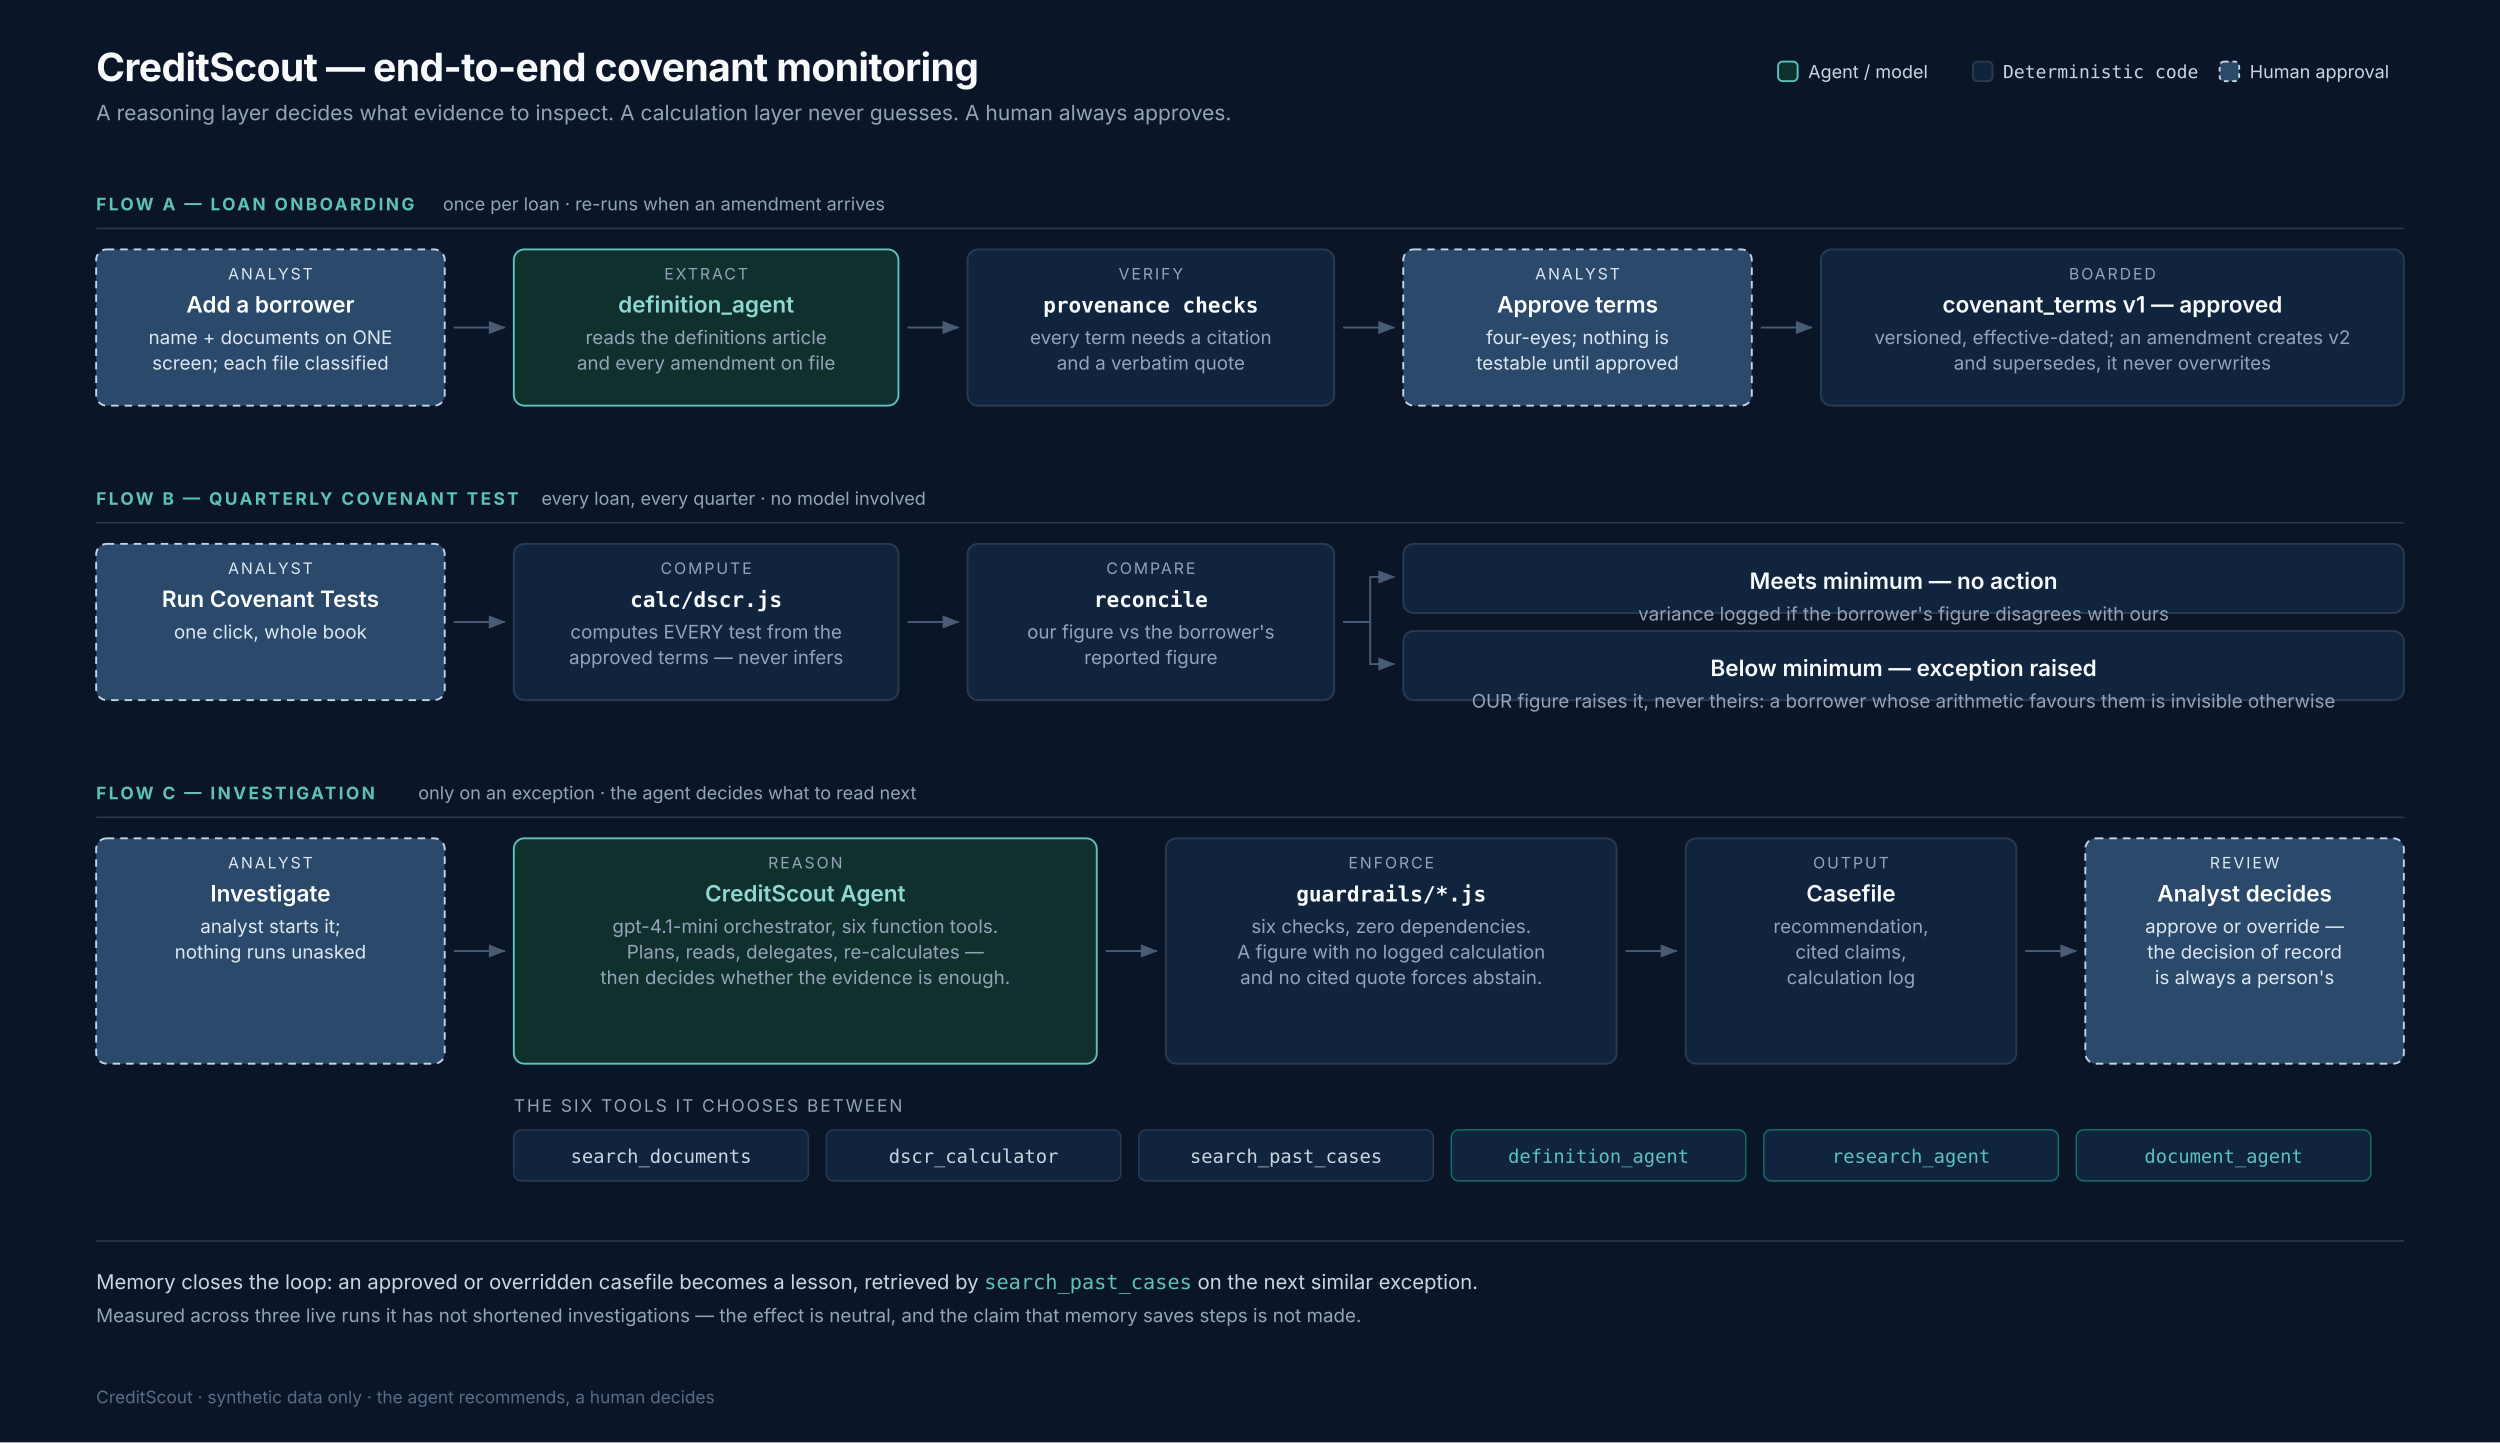
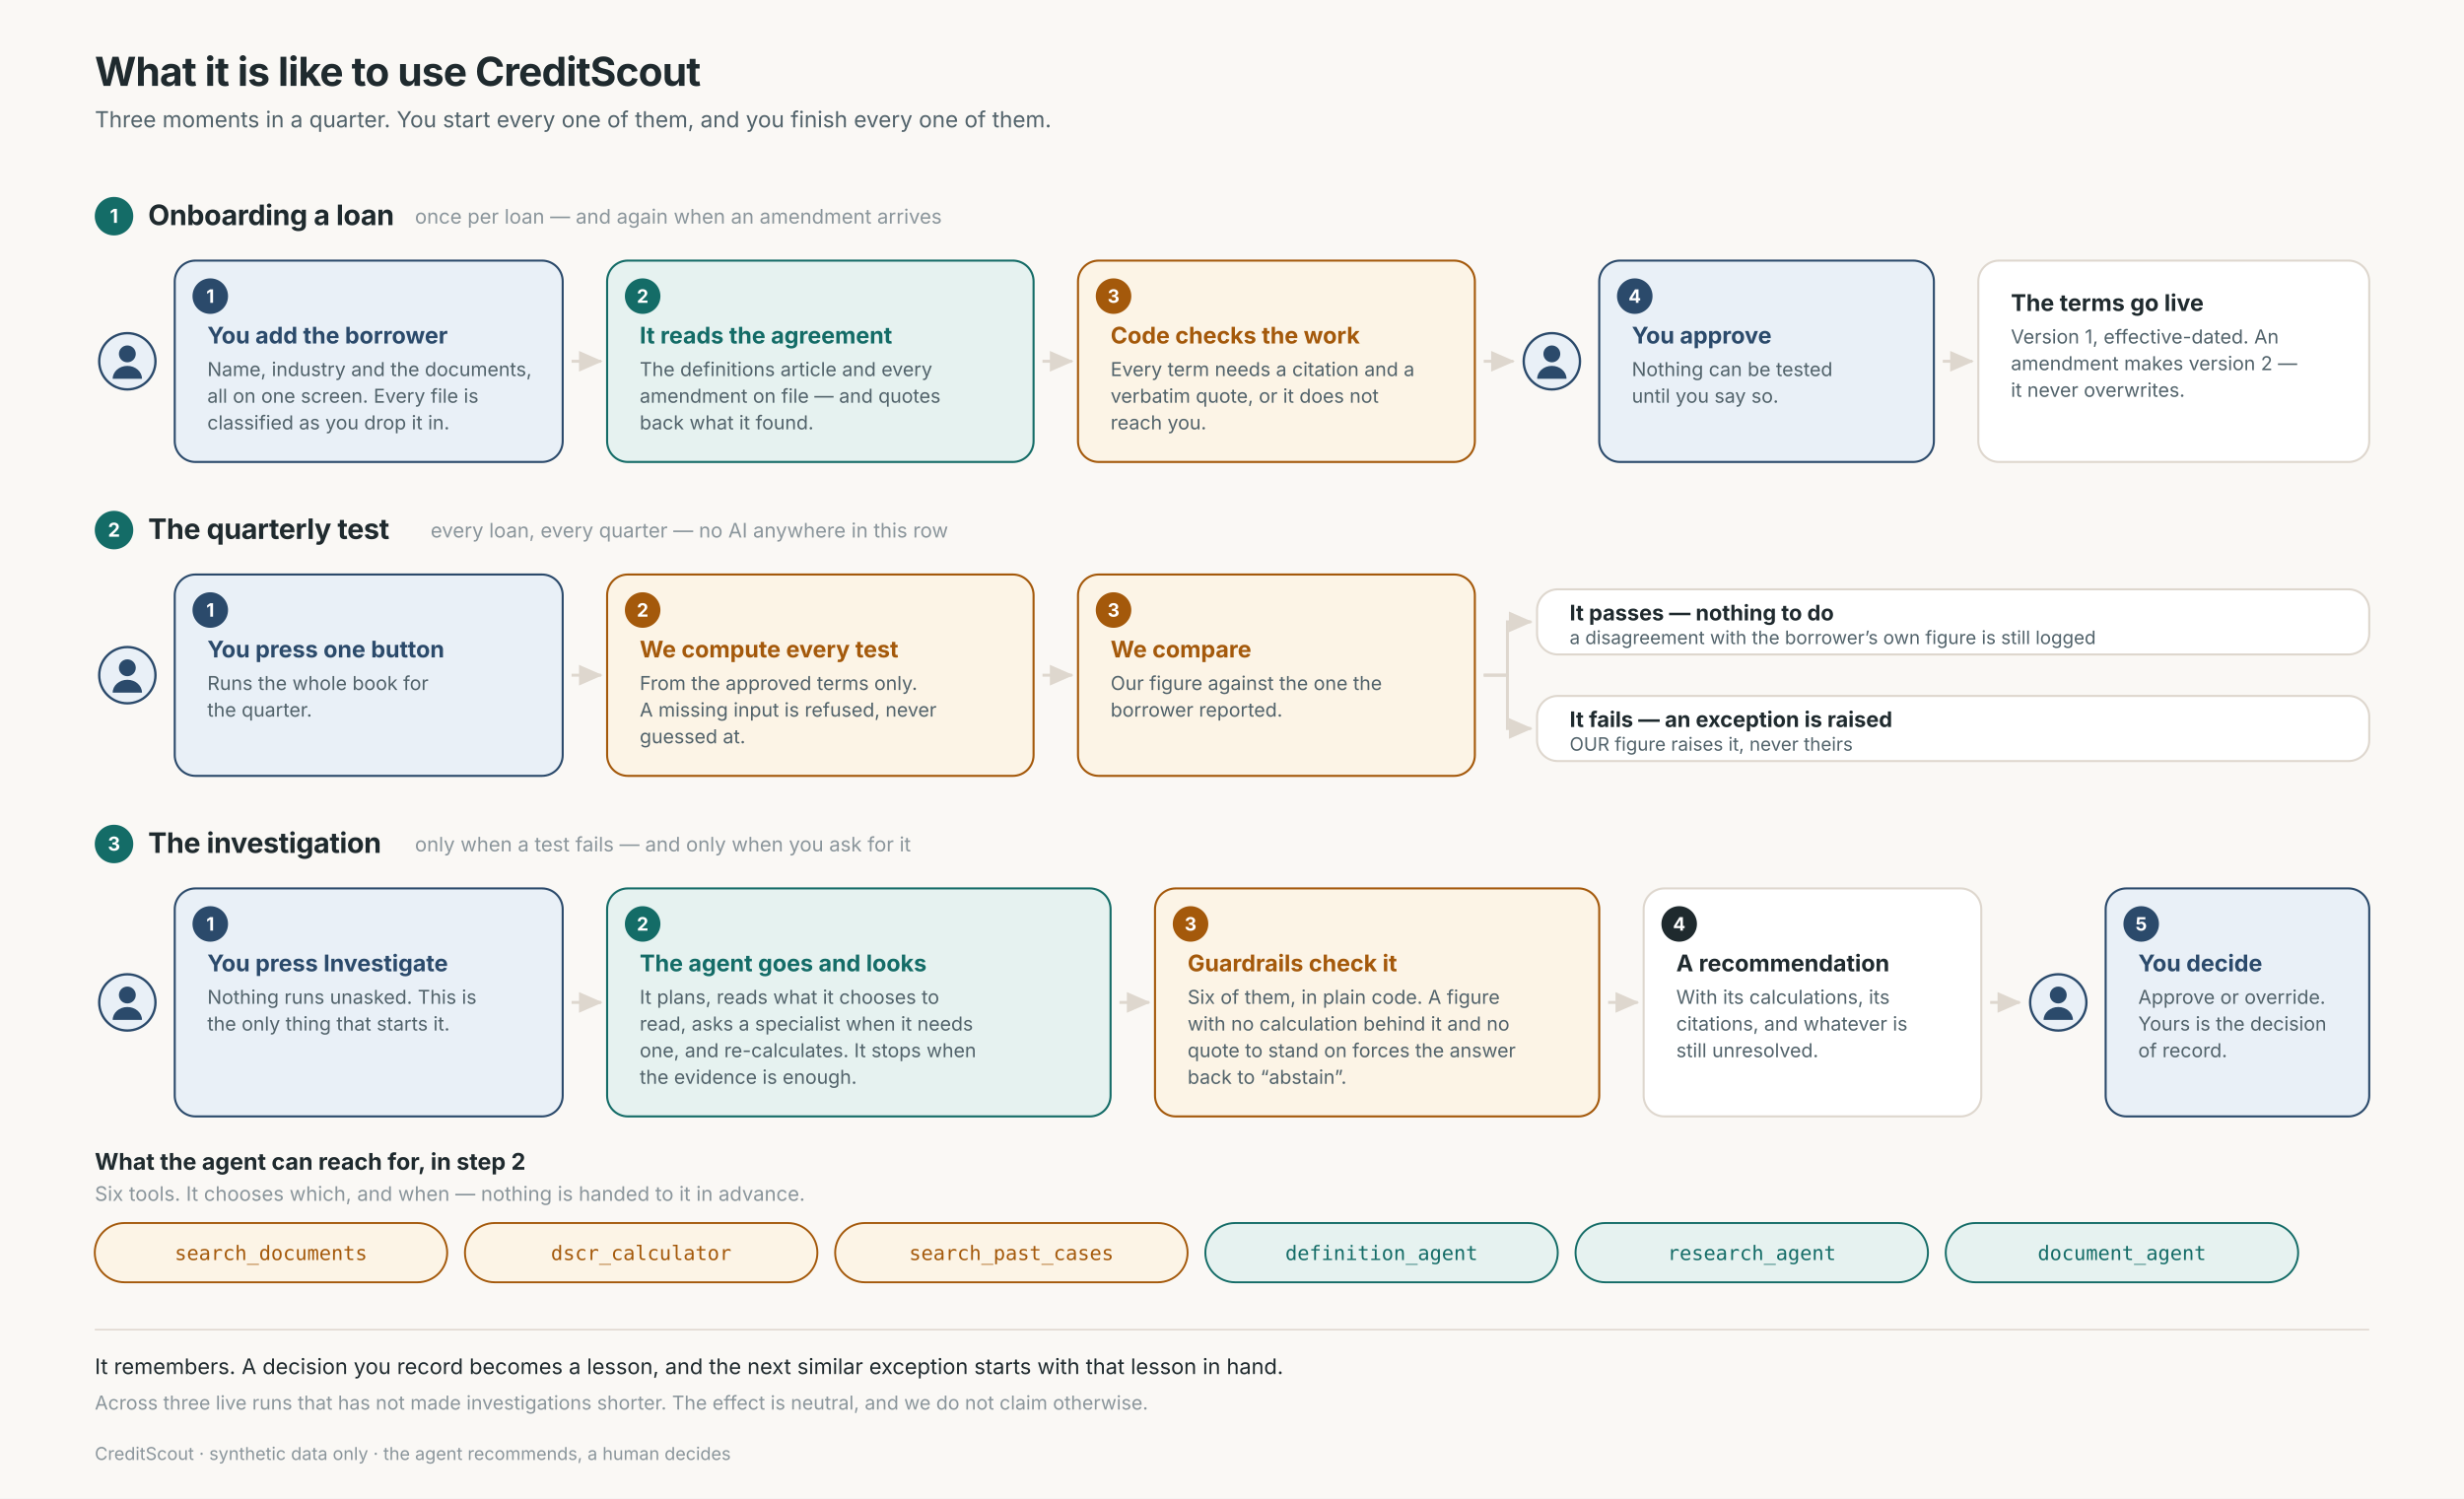
- <svg xmlns="http://www.w3.org/2000/svg" width="1664" height="960" viewBox="0 0 1664 960" font-family="Inter, -apple-system, Helvetica, Arial, sans-serif">
+ <svg xmlns="http://www.w3.org/2000/svg" width="1664" height="1012" viewBox="0 0 1664 1012" font-family="Inter, -apple-system, Helvetica, Arial, sans-serif">
  <defs>
-     <marker id="a" markerWidth="9" markerHeight="7" refX="8.5" refY="3.5" orient="auto">
-       <path d="M0,0 L9,3.5 L0,7 Z" fill="#4A5B76" />
+     <marker id="l" markerWidth="8" markerHeight="7" refX="7.5" refY="3.5" orient="auto">
+       <path d="M0,0 L8,3.5 L0,7 Z" fill="#DED7CE" />
    </marker>
  </defs>
-   <rect width="1664" height="960" fill="#0A1628" />
-   <text x="64" y="54" fill="#F8FAFC" font-size="26" font-weight="700" letter-spacing="-0.4">CreditScout — end-to-end covenant monitoring</text>
-   <text x="64" y="80" fill="#94A3B8" font-size="14">A reasoning layer decides what evidence to inspect. A calculation layer never guesses. A human always approves.</text>
-   <rect x="1477.4" y="41" width="13" height="13" rx="3" fill="#2B4A6B" stroke="#C3D5E8" stroke-dasharray="3 2.5" stroke-width="1.25" />
-   <text x="1497.4" y="52" fill="#CBD5E1" font-size="12" font-family="Inter, -apple-system, Helvetica, Arial, sans-serif">Human approval</text>
-   <rect x="1313.2" y="41" width="13" height="13" rx="3" fill="#11243D" stroke="#2A3A52" stroke-width="1.25" />
-   <text x="1333.2" y="52" fill="#CBD5E1" font-size="12" font-family="ui-monospace, SFMono-Regular, Menlo, monospace">Deterministic code</text>
-   <rect x="1183.5" y="41" width="13" height="13" rx="3" fill="#10302E" stroke="#5EC2BA" stroke-width="1.25" />
-   <text x="1203.5" y="52" fill="#CBD5E1" font-size="12" font-family="Inter, -apple-system, Helvetica, Arial, sans-serif">Agent / model</text>
-   <text x="64" y="140" fill="#5EC2BA" font-size="11.5" font-weight="700" letter-spacing="1.6">FLOW A — LOAN ONBOARDING</text>
-   <text x="294.8" y="140" fill="#94A3B8" font-size="12">once per loan · re-runs when an amendment arrives</text>
-   <line x1="64" y1="152" x2="1600" y2="152" stroke="#2A3A52" stroke-width="1" />
-   <rect x="64" y="166" width="232" height="104" rx="7" fill="#2B4A6B" stroke="#C3D5E8" stroke-width="1.25" stroke-dasharray="5 4" />
-   <text x="180.0" y="186" fill="#DCE7F2" font-size="10.5" letter-spacing="1.3" text-anchor="middle">ANALYST</text>
-   <text x="180.0" y="208" fill="#FFFFFF" font-size="15" font-weight="600" font-family="Inter, -apple-system, Helvetica, Arial, sans-serif" text-anchor="middle">Add a borrower</text>
-   <text x="180.0" y="229" fill="#DCE7F2" font-size="12.5" text-anchor="middle">name + documents on ONE</text>
-   <text x="180.0" y="246" fill="#DCE7F2" font-size="12.5" text-anchor="middle">screen; each file classified</text>
-   <line x1="302" y1="218.0" x2="336" y2="218.0" stroke="#4A5B76" stroke-width="1.25" marker-end="url(#a)" />
-   <rect x="342" y="166" width="256" height="104" rx="7" fill="#10302E" stroke="#5EC2BA" stroke-width="1.25" />
-   <text x="470.0" y="186" fill="#94A3B8" font-size="10.5" letter-spacing="1.3" text-anchor="middle">EXTRACT</text>
-   <text x="470.0" y="208" fill="#8FD8D1" font-size="15" font-weight="600" font-family="Inter, -apple-system, Helvetica, Arial, sans-serif" text-anchor="middle">definition_agent</text>
-   <text x="470.0" y="229" fill="#94A3B8" font-size="12.5" text-anchor="middle">reads the definitions article</text>
-   <text x="470.0" y="246" fill="#94A3B8" font-size="12.5" text-anchor="middle">and every amendment on file</text>
-   <line x1="604" y1="218.0" x2="638" y2="218.0" stroke="#4A5B76" stroke-width="1.25" marker-end="url(#a)" />
-   <rect x="644" y="166" width="244" height="104" rx="7" fill="#11243D" stroke="#2A3A52" stroke-width="1.25" />
-   <text x="766.0" y="186" fill="#94A3B8" font-size="10.5" letter-spacing="1.3" text-anchor="middle">VERIFY</text>
-   <text x="766.0" y="208" fill="#F8FAFC" font-size="14" font-weight="600" font-family="ui-monospace, SFMono-Regular, Menlo, monospace" text-anchor="middle">provenance checks</text>
-   <text x="766.0" y="229" fill="#94A3B8" font-size="12.5" text-anchor="middle">every term needs a citation</text>
-   <text x="766.0" y="246" fill="#94A3B8" font-size="12.5" text-anchor="middle">and a verbatim quote</text>
-   <line x1="894" y1="218.0" x2="928" y2="218.0" stroke="#4A5B76" stroke-width="1.25" marker-end="url(#a)" />
-   <rect x="934" y="166" width="232" height="104" rx="7" fill="#2B4A6B" stroke="#C3D5E8" stroke-width="1.25" stroke-dasharray="5 4" />
-   <text x="1050.0" y="186" fill="#DCE7F2" font-size="10.5" letter-spacing="1.3" text-anchor="middle">ANALYST</text>
-   <text x="1050.0" y="208" fill="#FFFFFF" font-size="15" font-weight="600" font-family="Inter, -apple-system, Helvetica, Arial, sans-serif" text-anchor="middle">Approve terms</text>
-   <text x="1050.0" y="229" fill="#DCE7F2" font-size="12.5" text-anchor="middle">four-eyes; nothing is</text>
-   <text x="1050.0" y="246" fill="#DCE7F2" font-size="12.5" text-anchor="middle">testable until approved</text>
-   <line x1="1172" y1="218.0" x2="1206" y2="218.0" stroke="#4A5B76" stroke-width="1.25" marker-end="url(#a)" />
-   <rect x="1212" y="166" width="388" height="104" rx="7" fill="#11243D" stroke="#2A3A52" stroke-width="1.25" />
-   <text x="1406.0" y="186" fill="#94A3B8" font-size="10.5" letter-spacing="1.3" text-anchor="middle">BOARDED</text>
-   <text x="1406.0" y="208" fill="#F8FAFC" font-size="15" font-weight="600" font-family="Inter, -apple-system, Helvetica, Arial, sans-serif" text-anchor="middle">covenant_terms v1 — approved</text>
-   <text x="1406.0" y="229" fill="#94A3B8" font-size="12.5" text-anchor="middle">versioned, effective-dated; an amendment creates v2</text>
-   <text x="1406.0" y="246" fill="#94A3B8" font-size="12.5" text-anchor="middle">and supersedes, it never overwrites</text>
-   <text x="64" y="336" fill="#5EC2BA" font-size="11.5" font-weight="700" letter-spacing="1.6">FLOW B — QUARTERLY COVENANT TEST</text>
-   <text x="360.4" y="336" fill="#94A3B8" font-size="12">every loan, every quarter · no model involved</text>
-   <line x1="64" y1="348" x2="1600" y2="348" stroke="#2A3A52" stroke-width="1" />
-   <rect x="64" y="362" width="232" height="104" rx="7" fill="#2B4A6B" stroke="#C3D5E8" stroke-width="1.25" stroke-dasharray="5 4" />
-   <text x="180.0" y="382" fill="#DCE7F2" font-size="10.5" letter-spacing="1.3" text-anchor="middle">ANALYST</text>
-   <text x="180.0" y="404" fill="#FFFFFF" font-size="15" font-weight="600" font-family="Inter, -apple-system, Helvetica, Arial, sans-serif" text-anchor="middle">Run Covenant Tests</text>
-   <text x="180.0" y="425" fill="#DCE7F2" font-size="12.5" text-anchor="middle">one click, whole book</text>
-   <line x1="302" y1="414.0" x2="336" y2="414.0" stroke="#4A5B76" stroke-width="1.25" marker-end="url(#a)" />
-   <rect x="342" y="362" width="256" height="104" rx="7" fill="#11243D" stroke="#2A3A52" stroke-width="1.25" />
-   <text x="470.0" y="382" fill="#94A3B8" font-size="10.5" letter-spacing="1.3" text-anchor="middle">COMPUTE</text>
-   <text x="470.0" y="404" fill="#F8FAFC" font-size="14" font-weight="600" font-family="ui-monospace, SFMono-Regular, Menlo, monospace" text-anchor="middle">calc/dscr.js</text>
-   <text x="470.0" y="425" fill="#94A3B8" font-size="12.5" text-anchor="middle">computes EVERY test from the</text>
-   <text x="470.0" y="442" fill="#94A3B8" font-size="12.5" text-anchor="middle">approved terms — never infers</text>
-   <line x1="604" y1="414.0" x2="638" y2="414.0" stroke="#4A5B76" stroke-width="1.25" marker-end="url(#a)" />
-   <rect x="644" y="362" width="244" height="104" rx="7" fill="#11243D" stroke="#2A3A52" stroke-width="1.25" />
-   <text x="766.0" y="382" fill="#94A3B8" font-size="10.5" letter-spacing="1.3" text-anchor="middle">COMPARE</text>
-   <text x="766.0" y="404" fill="#F8FAFC" font-size="14" font-weight="600" font-family="ui-monospace, SFMono-Regular, Menlo, monospace" text-anchor="middle">reconcile</text>
-   <text x="766.0" y="425" fill="#94A3B8" font-size="12.5" text-anchor="middle">our figure vs the borrower's</text>
-   <text x="766.0" y="442" fill="#94A3B8" font-size="12.5" text-anchor="middle">reported figure</text>
-   <path d="M894 414.0 H912 V384 H928" fill="none" stroke="#4A5B76" stroke-width="1.25" marker-end="url(#a)" />
-   <path d="M894 414.0 H912 V442 H928" fill="none" stroke="#4A5B76" stroke-width="1.25" marker-end="url(#a)" />
-   <rect x="934" y="362" width="666" height="46" rx="7" fill="#11243D" stroke="#2A3A52" stroke-width="1.25" />
-   <text x="1267.0" y="392" fill="#F8FAFC" font-size="15" font-weight="600" font-family="Inter, -apple-system, Helvetica, Arial, sans-serif" text-anchor="middle">Meets minimum — no action</text>
-   <text x="1267.0" y="413" fill="#94A3B8" font-size="12.5" text-anchor="middle">variance logged if the borrower's figure disagrees with ours</text>
-   <rect x="934" y="420" width="666" height="46" rx="7" fill="#11243D" stroke="#2A3A52" stroke-width="1.25" />
-   <text x="1267.0" y="450" fill="#F8FAFC" font-size="15" font-weight="600" font-family="Inter, -apple-system, Helvetica, Arial, sans-serif" text-anchor="middle">Below minimum — exception raised</text>
-   <text x="1267.0" y="471" fill="#94A3B8" font-size="12.5" text-anchor="middle">OUR figure raises it, never theirs: a borrower whose arithmetic favours them is invisible otherwise</text>
-   <text x="64" y="532" fill="#5EC2BA" font-size="11.5" font-weight="700" letter-spacing="1.6">FLOW C — INVESTIGATION</text>
-   <text x="278.4" y="532" fill="#94A3B8" font-size="12">only on an exception · the agent decides what to read next</text>
-   <line x1="64" y1="544" x2="1600" y2="544" stroke="#2A3A52" stroke-width="1" />
-   <rect x="64" y="558" width="232" height="150" rx="7" fill="#2B4A6B" stroke="#C3D5E8" stroke-width="1.25" stroke-dasharray="5 4" />
-   <text x="180.0" y="578" fill="#DCE7F2" font-size="10.5" letter-spacing="1.3" text-anchor="middle">ANALYST</text>
-   <text x="180.0" y="600" fill="#FFFFFF" font-size="15" font-weight="600" font-family="Inter, -apple-system, Helvetica, Arial, sans-serif" text-anchor="middle">Investigate</text>
-   <text x="180.0" y="621" fill="#DCE7F2" font-size="12.5" text-anchor="middle">analyst starts it;</text>
-   <text x="180.0" y="638" fill="#DCE7F2" font-size="12.5" text-anchor="middle">nothing runs unasked</text>
-   <line x1="302" y1="633.0" x2="336" y2="633.0" stroke="#4A5B76" stroke-width="1.25" marker-end="url(#a)" />
-   <rect x="342" y="558" width="388" height="150" rx="7" fill="#10302E" stroke="#5EC2BA" stroke-width="1.25" />
-   <text x="536.0" y="578" fill="#94A3B8" font-size="10.5" letter-spacing="1.3" text-anchor="middle">REASON</text>
-   <text x="536.0" y="600" fill="#8FD8D1" font-size="15" font-weight="600" font-family="Inter, -apple-system, Helvetica, Arial, sans-serif" text-anchor="middle">CreditScout Agent</text>
-   <text x="536.0" y="621" fill="#94A3B8" font-size="12.5" text-anchor="middle">gpt-4.1-mini orchestrator, six function tools.</text>
-   <text x="536.0" y="638" fill="#94A3B8" font-size="12.5" text-anchor="middle">Plans, reads, delegates, re-calculates —</text>
-   <text x="536.0" y="655" fill="#94A3B8" font-size="12.5" text-anchor="middle">then decides whether the evidence is enough.</text>
-   <line x1="736" y1="633.0" x2="770" y2="633.0" stroke="#4A5B76" stroke-width="1.25" marker-end="url(#a)" />
-   <rect x="776" y="558" width="300" height="150" rx="7" fill="#11243D" stroke="#2A3A52" stroke-width="1.25" />
-   <text x="926.0" y="578" fill="#94A3B8" font-size="10.5" letter-spacing="1.3" text-anchor="middle">ENFORCE</text>
-   <text x="926.0" y="600" fill="#F8FAFC" font-size="14" font-weight="600" font-family="ui-monospace, SFMono-Regular, Menlo, monospace" text-anchor="middle">guardrails/*.js</text>
-   <text x="926.0" y="621" fill="#94A3B8" font-size="12.5" text-anchor="middle">six checks, zero dependencies.</text>
-   <text x="926.0" y="638" fill="#94A3B8" font-size="12.5" text-anchor="middle">A figure with no logged calculation</text>
-   <text x="926.0" y="655" fill="#94A3B8" font-size="12.5" text-anchor="middle">and no cited quote forces abstain.</text>
-   <line x1="1082" y1="633.0" x2="1116" y2="633.0" stroke="#4A5B76" stroke-width="1.25" marker-end="url(#a)" />
-   <rect x="1122" y="558" width="220" height="150" rx="7" fill="#11243D" stroke="#2A3A52" stroke-width="1.25" />
-   <text x="1232.0" y="578" fill="#94A3B8" font-size="10.5" letter-spacing="1.3" text-anchor="middle">OUTPUT</text>
-   <text x="1232.0" y="600" fill="#F8FAFC" font-size="15" font-weight="600" font-family="Inter, -apple-system, Helvetica, Arial, sans-serif" text-anchor="middle">Casefile</text>
-   <text x="1232.0" y="621" fill="#94A3B8" font-size="12.5" text-anchor="middle">recommendation,</text>
-   <text x="1232.0" y="638" fill="#94A3B8" font-size="12.5" text-anchor="middle">cited claims,</text>
-   <text x="1232.0" y="655" fill="#94A3B8" font-size="12.5" text-anchor="middle">calculation log</text>
-   <line x1="1348" y1="633.0" x2="1382" y2="633.0" stroke="#4A5B76" stroke-width="1.25" marker-end="url(#a)" />
-   <rect x="1388" y="558" width="212" height="150" rx="7" fill="#2B4A6B" stroke="#C3D5E8" stroke-width="1.25" stroke-dasharray="5 4" />
-   <text x="1494.0" y="578" fill="#DCE7F2" font-size="10.5" letter-spacing="1.3" text-anchor="middle">REVIEW</text>
-   <text x="1494.0" y="600" fill="#FFFFFF" font-size="15" font-weight="600" font-family="Inter, -apple-system, Helvetica, Arial, sans-serif" text-anchor="middle">Analyst decides</text>
-   <text x="1494.0" y="621" fill="#DCE7F2" font-size="12.5" text-anchor="middle">approve or override —</text>
-   <text x="1494.0" y="638" fill="#DCE7F2" font-size="12.5" text-anchor="middle">the decision of record</text>
-   <text x="1494.0" y="655" fill="#DCE7F2" font-size="12.5" text-anchor="middle">is always a person's</text>
-   <text x="342" y="740" fill="#94A3B8" font-size="11.5" letter-spacing="1.3">THE SIX TOOLS IT CHOOSES BETWEEN</text>
-   <rect x="342" y="752" width="196" height="34" rx="5" fill="#11243D" stroke="#2A3A52" stroke-width="1" />
-   <text x="440.0" y="774" fill="#CBD5E1" font-size="12.5" font-family="ui-monospace, SFMono-Regular, Menlo, monospace" text-anchor="middle">search_documents</text>
-   <rect x="550" y="752" width="196" height="34" rx="5" fill="#11243D" stroke="#2A3A52" stroke-width="1" />
-   <text x="648.0" y="774" fill="#CBD5E1" font-size="12.5" font-family="ui-monospace, SFMono-Regular, Menlo, monospace" text-anchor="middle">dscr_calculator</text>
-   <rect x="758" y="752" width="196" height="34" rx="5" fill="#11243D" stroke="#2A3A52" stroke-width="1" />
-   <text x="856.0" y="774" fill="#CBD5E1" font-size="12.5" font-family="ui-monospace, SFMono-Regular, Menlo, monospace" text-anchor="middle">search_past_cases</text>
-   <rect x="966" y="752" width="196" height="34" rx="5" fill="#11243D" stroke="#146C67" stroke-width="1" />
-   <text x="1064.0" y="774" fill="#5EC2BA" font-size="12.5" font-family="ui-monospace, SFMono-Regular, Menlo, monospace" text-anchor="middle">definition_agent</text>
-   <rect x="1174" y="752" width="196" height="34" rx="5" fill="#11243D" stroke="#146C67" stroke-width="1" />
-   <text x="1272.0" y="774" fill="#5EC2BA" font-size="12.5" font-family="ui-monospace, SFMono-Regular, Menlo, monospace" text-anchor="middle">research_agent</text>
-   <rect x="1382" y="752" width="196" height="34" rx="5" fill="#11243D" stroke="#146C67" stroke-width="1" />
-   <text x="1480.0" y="774" fill="#5EC2BA" font-size="12.5" font-family="ui-monospace, SFMono-Regular, Menlo, monospace" text-anchor="middle">document_agent</text>
-   <line x1="64" y1="826" x2="1600" y2="826" stroke="#2A3A52" stroke-width="1" />
-   <text x="64" y="858" fill="#CBD5E1" font-size="13.5">Memory closes the loop: an approved or overridden casefile becomes a lesson, retrieved by <tspan font-family="ui-monospace, SFMono-Regular, Menlo, monospace" fill="#5EC2BA">search_past_cases</tspan> on the next similar exception.</text>
-   <text x="64" y="880" fill="#94A3B8" font-size="12.5">Measured across three live runs it has not shortened investigations — the effect is neutral, and the claim that memory saves steps is not made.</text>
-   <text x="64" y="934" fill="#5A6B86" font-size="11.5">CreditScout · synthetic data only · the agent recommends, a human decides</text>
+   <rect width="1664" height="1012" fill="#FAF8F5" />
+   <text x="64" y="58" fill="#1F2A2E" font-size="27" font-weight="700" letter-spacing="-0.5">What it is like to use CreditScout</text>
+   <text x="64" y="86" fill="#51626A" font-size="15">Three moments in a quarter. You start every one of them, and you finish every one of them.</text>
+   <circle cx="77" cy="146" r="13" fill="#146C67" />
+   <text x="77" y="150.5" fill="#FFFFFF" font-size="13" font-weight="700" text-anchor="middle">1</text>
+   <text x="100" y="152" fill="#1F2A2E" font-size="19" font-weight="700" letter-spacing="-0.2">Onboarding a loan</text>
+   <text x="280.2" y="151" fill="#8A959B" font-size="13.5">once per loan — and again when an amendment arrives</text>
+   <circle cx="86" cy="244.0" r="19" fill="#E9F0F7" stroke="#2B4A6B" stroke-width="1.6" />
+   <circle cx="86" cy="239.0" r="5.7" fill="#2B4A6B" />
+   <path d="M76.1,255.8 a9.9,8.7 0 0 1 19.8,0" fill="#2B4A6B" />
+   <rect x="118" y="176" width="262" height="136" rx="14" fill="#E9F0F7" stroke="#2B4A6B" stroke-width="1.4" />
+   <circle cx="142" cy="200" r="12" fill="#2B4A6B" />
+   <text x="142" y="204.5" fill="#FFFFFF" font-size="12.5" font-weight="700" text-anchor="middle">1</text>
+   <text x="140" y="232" fill="#2B4A6B" font-size="15.5" font-weight="700">You add the borrower</text>
+   <text x="140" y="254" fill="#51626A" font-size="13">Name, industry and the documents,</text>
+   <text x="140" y="272" fill="#51626A" font-size="13">all on one screen. Every file is</text>
+   <text x="140" y="290" fill="#51626A" font-size="13">classified as you drop it in.</text>
+   <line x1="386" y1="244.0" x2="406" y2="244.0" stroke="#DED7CE" stroke-width="2" marker-end="url(#l)" />
+   <rect x="410" y="176" width="288" height="136" rx="14" fill="#E6F2F0" stroke="#146C67" stroke-width="1.4" />
+   <circle cx="434" cy="200" r="12" fill="#146C67" />
+   <text x="434" y="204.5" fill="#FFFFFF" font-size="12.5" font-weight="700" text-anchor="middle">2</text>
+   <text x="432" y="232" fill="#146C67" font-size="15.5" font-weight="700">It reads the agreement</text>
+   <text x="432" y="254" fill="#51626A" font-size="13">The definitions article and every</text>
+   <text x="432" y="272" fill="#51626A" font-size="13">amendment on file — and quotes</text>
+   <text x="432" y="290" fill="#51626A" font-size="13">back what it found.</text>
+   <line x1="704" y1="244.0" x2="724" y2="244.0" stroke="#DED7CE" stroke-width="2" marker-end="url(#l)" />
+   <rect x="728" y="176" width="268" height="136" rx="14" fill="#FCF4E6" stroke="#A4590B" stroke-width="1.4" />
+   <circle cx="752" cy="200" r="12" fill="#A4590B" />
+   <text x="752" y="204.5" fill="#FFFFFF" font-size="12.5" font-weight="700" text-anchor="middle">3</text>
+   <text x="750" y="232" fill="#A4590B" font-size="15.5" font-weight="700">Code checks the work</text>
+   <text x="750" y="254" fill="#51626A" font-size="13">Every term needs a citation and a</text>
+   <text x="750" y="272" fill="#51626A" font-size="13">verbatim quote, or it does not</text>
+   <text x="750" y="290" fill="#51626A" font-size="13">reach you.</text>
+   <line x1="1002" y1="244.0" x2="1022" y2="244.0" stroke="#DED7CE" stroke-width="2" marker-end="url(#l)" />
+   <circle cx="1048" cy="244.0" r="19" fill="#E9F0F7" stroke="#2B4A6B" stroke-width="1.6" />
+   <circle cx="1048" cy="239.0" r="5.7" fill="#2B4A6B" />
+   <path d="M1038.1,255.8 a9.9,8.7 0 0 1 19.8,0" fill="#2B4A6B" />
+   <rect x="1080" y="176" width="226" height="136" rx="14" fill="#E9F0F7" stroke="#2B4A6B" stroke-width="1.4" />
+   <circle cx="1104" cy="200" r="12" fill="#2B4A6B" />
+   <text x="1104" y="204.5" fill="#FFFFFF" font-size="12.5" font-weight="700" text-anchor="middle">4</text>
+   <text x="1102" y="232" fill="#2B4A6B" font-size="15.5" font-weight="700">You approve</text>
+   <text x="1102" y="254" fill="#51626A" font-size="13">Nothing can be tested</text>
+   <text x="1102" y="272" fill="#51626A" font-size="13">until you say so.</text>
+   <line x1="1312" y1="244.0" x2="1332" y2="244.0" stroke="#DED7CE" stroke-width="2" marker-end="url(#l)" />
+   <rect x="1336" y="176" width="264" height="136" rx="14" fill="#FFFFFF" stroke="#DED7CE" stroke-width="1.4" />
+   <text x="1358" y="210" fill="#1F2A2E" font-size="15.5" font-weight="700">The terms go live</text>
+   <text x="1358" y="232" fill="#51626A" font-size="13">Version 1, effective-dated. An</text>
+   <text x="1358" y="250" fill="#51626A" font-size="13">amendment makes version 2 —</text>
+   <text x="1358" y="268" fill="#51626A" font-size="13">it never overwrites.</text>
+   <circle cx="77" cy="358" r="13" fill="#146C67" />
+   <text x="77" y="362.5" fill="#FFFFFF" font-size="13" font-weight="700" text-anchor="middle">2</text>
+   <text x="100" y="364" fill="#1F2A2E" font-size="19" font-weight="700" letter-spacing="-0.2">The quarterly test</text>
+   <text x="290.8" y="363" fill="#8A959B" font-size="13.5">every loan, every quarter — no AI anywhere in this row</text>
+   <circle cx="86" cy="456.0" r="19" fill="#E9F0F7" stroke="#2B4A6B" stroke-width="1.6" />
+   <circle cx="86" cy="451.0" r="5.7" fill="#2B4A6B" />
+   <path d="M76.1,467.8 a9.9,8.7 0 0 1 19.8,0" fill="#2B4A6B" />
+   <rect x="118" y="388" width="262" height="136" rx="14" fill="#E9F0F7" stroke="#2B4A6B" stroke-width="1.4" />
+   <circle cx="142" cy="412" r="12" fill="#2B4A6B" />
+   <text x="142" y="416.5" fill="#FFFFFF" font-size="12.5" font-weight="700" text-anchor="middle">1</text>
+   <text x="140" y="444" fill="#2B4A6B" font-size="15.5" font-weight="700">You press one button</text>
+   <text x="140" y="466" fill="#51626A" font-size="13">Runs the whole book for</text>
+   <text x="140" y="484" fill="#51626A" font-size="13">the quarter.</text>
+   <line x1="386" y1="456.0" x2="406" y2="456.0" stroke="#DED7CE" stroke-width="2" marker-end="url(#l)" />
+   <rect x="410" y="388" width="288" height="136" rx="14" fill="#FCF4E6" stroke="#A4590B" stroke-width="1.4" />
+   <circle cx="434" cy="412" r="12" fill="#A4590B" />
+   <text x="434" y="416.5" fill="#FFFFFF" font-size="12.5" font-weight="700" text-anchor="middle">2</text>
+   <text x="432" y="444" fill="#A4590B" font-size="15.5" font-weight="700">We compute every test</text>
+   <text x="432" y="466" fill="#51626A" font-size="13">From the approved terms only.</text>
+   <text x="432" y="484" fill="#51626A" font-size="13">A missing input is refused, never</text>
+   <text x="432" y="502" fill="#51626A" font-size="13">guessed at.</text>
+   <line x1="704" y1="456.0" x2="724" y2="456.0" stroke="#DED7CE" stroke-width="2" marker-end="url(#l)" />
+   <rect x="728" y="388" width="268" height="136" rx="14" fill="#FCF4E6" stroke="#A4590B" stroke-width="1.4" />
+   <circle cx="752" cy="412" r="12" fill="#A4590B" />
+   <text x="752" y="416.5" fill="#FFFFFF" font-size="12.5" font-weight="700" text-anchor="middle">3</text>
+   <text x="750" y="444" fill="#A4590B" font-size="15.5" font-weight="700">We compare</text>
+   <text x="750" y="466" fill="#51626A" font-size="13">Our figure against the one the</text>
+   <text x="750" y="484" fill="#51626A" font-size="13">borrower reported.</text>
+   <path d="M1002,456.0 H1018 V420 H1034" fill="none" stroke="#DED7CE" stroke-width="2" marker-end="url(#l)" />
+   <path d="M1002,456.0 H1018 V492 H1034" fill="none" stroke="#DED7CE" stroke-width="2" marker-end="url(#l)" />
+   <rect x="1038" y="398" width="562" height="44" rx="14" fill="#FFFFFF" stroke="#DED7CE" stroke-width="1.4" />
+   <text x="1060" y="419" fill="#1F2A2E" font-size="14.5" font-weight="700">It passes — nothing to do</text>
+   <text x="1060" y="435" fill="#51626A" font-size="12.5">a disagreement with the borrower’s own figure is still logged</text>
+   <rect x="1038" y="470" width="562" height="44" rx="14" fill="#FFFFFF" stroke="#DED7CE" stroke-width="1.4" />
+   <text x="1060" y="491" fill="#1F2A2E" font-size="14.5" font-weight="700">It fails — an exception is raised</text>
+   <text x="1060" y="507" fill="#51626A" font-size="12.5">OUR figure raises it, never theirs</text>
+   <circle cx="77" cy="570" r="13" fill="#146C67" />
+   <text x="77" y="574.5" fill="#FFFFFF" font-size="13" font-weight="700" text-anchor="middle">3</text>
+   <text x="100" y="576" fill="#1F2A2E" font-size="19" font-weight="700" letter-spacing="-0.2">The investigation</text>
+   <text x="280.2" y="575" fill="#8A959B" font-size="13.5">only when a test fails — and only when you ask for it</text>
+   <circle cx="86" cy="677.0" r="19" fill="#E9F0F7" stroke="#2B4A6B" stroke-width="1.6" />
+   <circle cx="86" cy="672.0" r="5.7" fill="#2B4A6B" />
+   <path d="M76.1,688.8 a9.9,8.7 0 0 1 19.8,0" fill="#2B4A6B" />
+   <rect x="118" y="600" width="262" height="154" rx="14" fill="#E9F0F7" stroke="#2B4A6B" stroke-width="1.4" />
+   <circle cx="142" cy="624" r="12" fill="#2B4A6B" />
+   <text x="142" y="628.5" fill="#FFFFFF" font-size="12.5" font-weight="700" text-anchor="middle">1</text>
+   <text x="140" y="656" fill="#2B4A6B" font-size="15.5" font-weight="700">You press Investigate</text>
+   <text x="140" y="678" fill="#51626A" font-size="13">Nothing runs unasked. This is</text>
+   <text x="140" y="696" fill="#51626A" font-size="13">the only thing that starts it.</text>
+   <line x1="386" y1="677.0" x2="406" y2="677.0" stroke="#DED7CE" stroke-width="2" marker-end="url(#l)" />
+   <rect x="410" y="600" width="340" height="154" rx="14" fill="#E6F2F0" stroke="#146C67" stroke-width="1.4" />
+   <circle cx="434" cy="624" r="12" fill="#146C67" />
+   <text x="434" y="628.5" fill="#FFFFFF" font-size="12.5" font-weight="700" text-anchor="middle">2</text>
+   <text x="432" y="656" fill="#146C67" font-size="15.5" font-weight="700">The agent goes and looks</text>
+   <text x="432" y="678" fill="#51626A" font-size="13">It plans, reads what it chooses to</text>
+   <text x="432" y="696" fill="#51626A" font-size="13">read, asks a specialist when it needs</text>
+   <text x="432" y="714" fill="#51626A" font-size="13">one, and re-calculates. It stops when</text>
+   <text x="432" y="732" fill="#51626A" font-size="13">the evidence is enough.</text>
+   <line x1="756" y1="677.0" x2="776" y2="677.0" stroke="#DED7CE" stroke-width="2" marker-end="url(#l)" />
+   <rect x="780" y="600" width="300" height="154" rx="14" fill="#FCF4E6" stroke="#A4590B" stroke-width="1.4" />
+   <circle cx="804" cy="624" r="12" fill="#A4590B" />
+   <text x="804" y="628.5" fill="#FFFFFF" font-size="12.5" font-weight="700" text-anchor="middle">3</text>
+   <text x="802" y="656" fill="#A4590B" font-size="15.5" font-weight="700">Guardrails check it</text>
+   <text x="802" y="678" fill="#51626A" font-size="13">Six of them, in plain code. A figure</text>
+   <text x="802" y="696" fill="#51626A" font-size="13">with no calculation behind it and no</text>
+   <text x="802" y="714" fill="#51626A" font-size="13">quote to stand on forces the answer</text>
+   <text x="802" y="732" fill="#51626A" font-size="13">back to “abstain”.</text>
+   <line x1="1086" y1="677.0" x2="1106" y2="677.0" stroke="#DED7CE" stroke-width="2" marker-end="url(#l)" />
+   <rect x="1110" y="600" width="228" height="154" rx="14" fill="#FFFFFF" stroke="#DED7CE" stroke-width="1.4" />
+   <circle cx="1134" cy="624" r="12" fill="#1F2A2E" />
+   <text x="1134" y="628.5" fill="#FFFFFF" font-size="12.5" font-weight="700" text-anchor="middle">4</text>
+   <text x="1132" y="656" fill="#1F2A2E" font-size="15.5" font-weight="700">A recommendation</text>
+   <text x="1132" y="678" fill="#51626A" font-size="13">With its calculations, its</text>
+   <text x="1132" y="696" fill="#51626A" font-size="13">citations, and whatever is</text>
+   <text x="1132" y="714" fill="#51626A" font-size="13">still unresolved.</text>
+   <line x1="1344" y1="677.0" x2="1364" y2="677.0" stroke="#DED7CE" stroke-width="2" marker-end="url(#l)" />
+   <circle cx="1390" cy="677.0" r="19" fill="#E9F0F7" stroke="#2B4A6B" stroke-width="1.6" />
+   <circle cx="1390" cy="672.0" r="5.7" fill="#2B4A6B" />
+   <path d="M1380.1,688.8 a9.9,8.7 0 0 1 19.8,0" fill="#2B4A6B" />
+   <rect x="1422" y="600" width="178" height="154" rx="14" fill="#E9F0F7" stroke="#2B4A6B" stroke-width="1.4" />
+   <circle cx="1446" cy="624" r="12" fill="#2B4A6B" />
+   <text x="1446" y="628.5" fill="#FFFFFF" font-size="12.5" font-weight="700" text-anchor="middle">5</text>
+   <text x="1444" y="656" fill="#2B4A6B" font-size="15.5" font-weight="700">You decide</text>
+   <text x="1444" y="678" fill="#51626A" font-size="13">Approve or override.</text>
+   <text x="1444" y="696" fill="#51626A" font-size="13">Yours is the decision</text>
+   <text x="1444" y="714" fill="#51626A" font-size="13">of record.</text>
+   <text x="64" y="790" fill="#1F2A2E" font-size="15.5" font-weight="700">What the agent can reach for, in step 2</text>
+   <text x="64" y="811" fill="#8A959B" font-size="13.5">Six tools. It chooses which, and when — nothing is handed to it in advance.</text>
+   <rect x="64" y="826" width="238" height="40" rx="20" fill="#FCF4E6" stroke="#A4590B" stroke-width="1.3" />
+   <text x="183" y="851" fill="#A4590B" font-size="13.5" font-family="ui-monospace, SFMono-Regular, Menlo, monospace" text-anchor="middle">search_documents</text>
+   <rect x="314" y="826" width="238" height="40" rx="20" fill="#FCF4E6" stroke="#A4590B" stroke-width="1.3" />
+   <text x="433" y="851" fill="#A4590B" font-size="13.5" font-family="ui-monospace, SFMono-Regular, Menlo, monospace" text-anchor="middle">dscr_calculator</text>
+   <rect x="564" y="826" width="238" height="40" rx="20" fill="#FCF4E6" stroke="#A4590B" stroke-width="1.3" />
+   <text x="683" y="851" fill="#A4590B" font-size="13.5" font-family="ui-monospace, SFMono-Regular, Menlo, monospace" text-anchor="middle">search_past_cases</text>
+   <rect x="814" y="826" width="238" height="40" rx="20" fill="#E6F2F0" stroke="#146C67" stroke-width="1.3" />
+   <text x="933" y="851" fill="#146C67" font-size="13.5" font-family="ui-monospace, SFMono-Regular, Menlo, monospace" text-anchor="middle">definition_agent</text>
+   <rect x="1064" y="826" width="238" height="40" rx="20" fill="#E6F2F0" stroke="#146C67" stroke-width="1.3" />
+   <text x="1183" y="851" fill="#146C67" font-size="13.5" font-family="ui-monospace, SFMono-Regular, Menlo, monospace" text-anchor="middle">research_agent</text>
+   <rect x="1314" y="826" width="238" height="40" rx="20" fill="#E6F2F0" stroke="#146C67" stroke-width="1.3" />
+   <text x="1433" y="851" fill="#146C67" font-size="13.5" font-family="ui-monospace, SFMono-Regular, Menlo, monospace" text-anchor="middle">document_agent</text>
+   <line x1="64" y1="898" x2="1600" y2="898" stroke="#DED7CE" stroke-width="1" />
+   <text x="64" y="928" fill="#1F2A2E" font-size="14.5">It remembers. A decision you record becomes a lesson, and the next similar exception starts with that lesson in hand.</text>
+   <text x="64" y="952" fill="#8A959B" font-size="13">Across three live runs that has not made investigations shorter. The effect is neutral, and we do not claim otherwise.</text>
+   <text x="64" y="986" fill="#8A959B" font-size="12">CreditScout · synthetic data only · the agent recommends, a human decides</text>
</svg>
